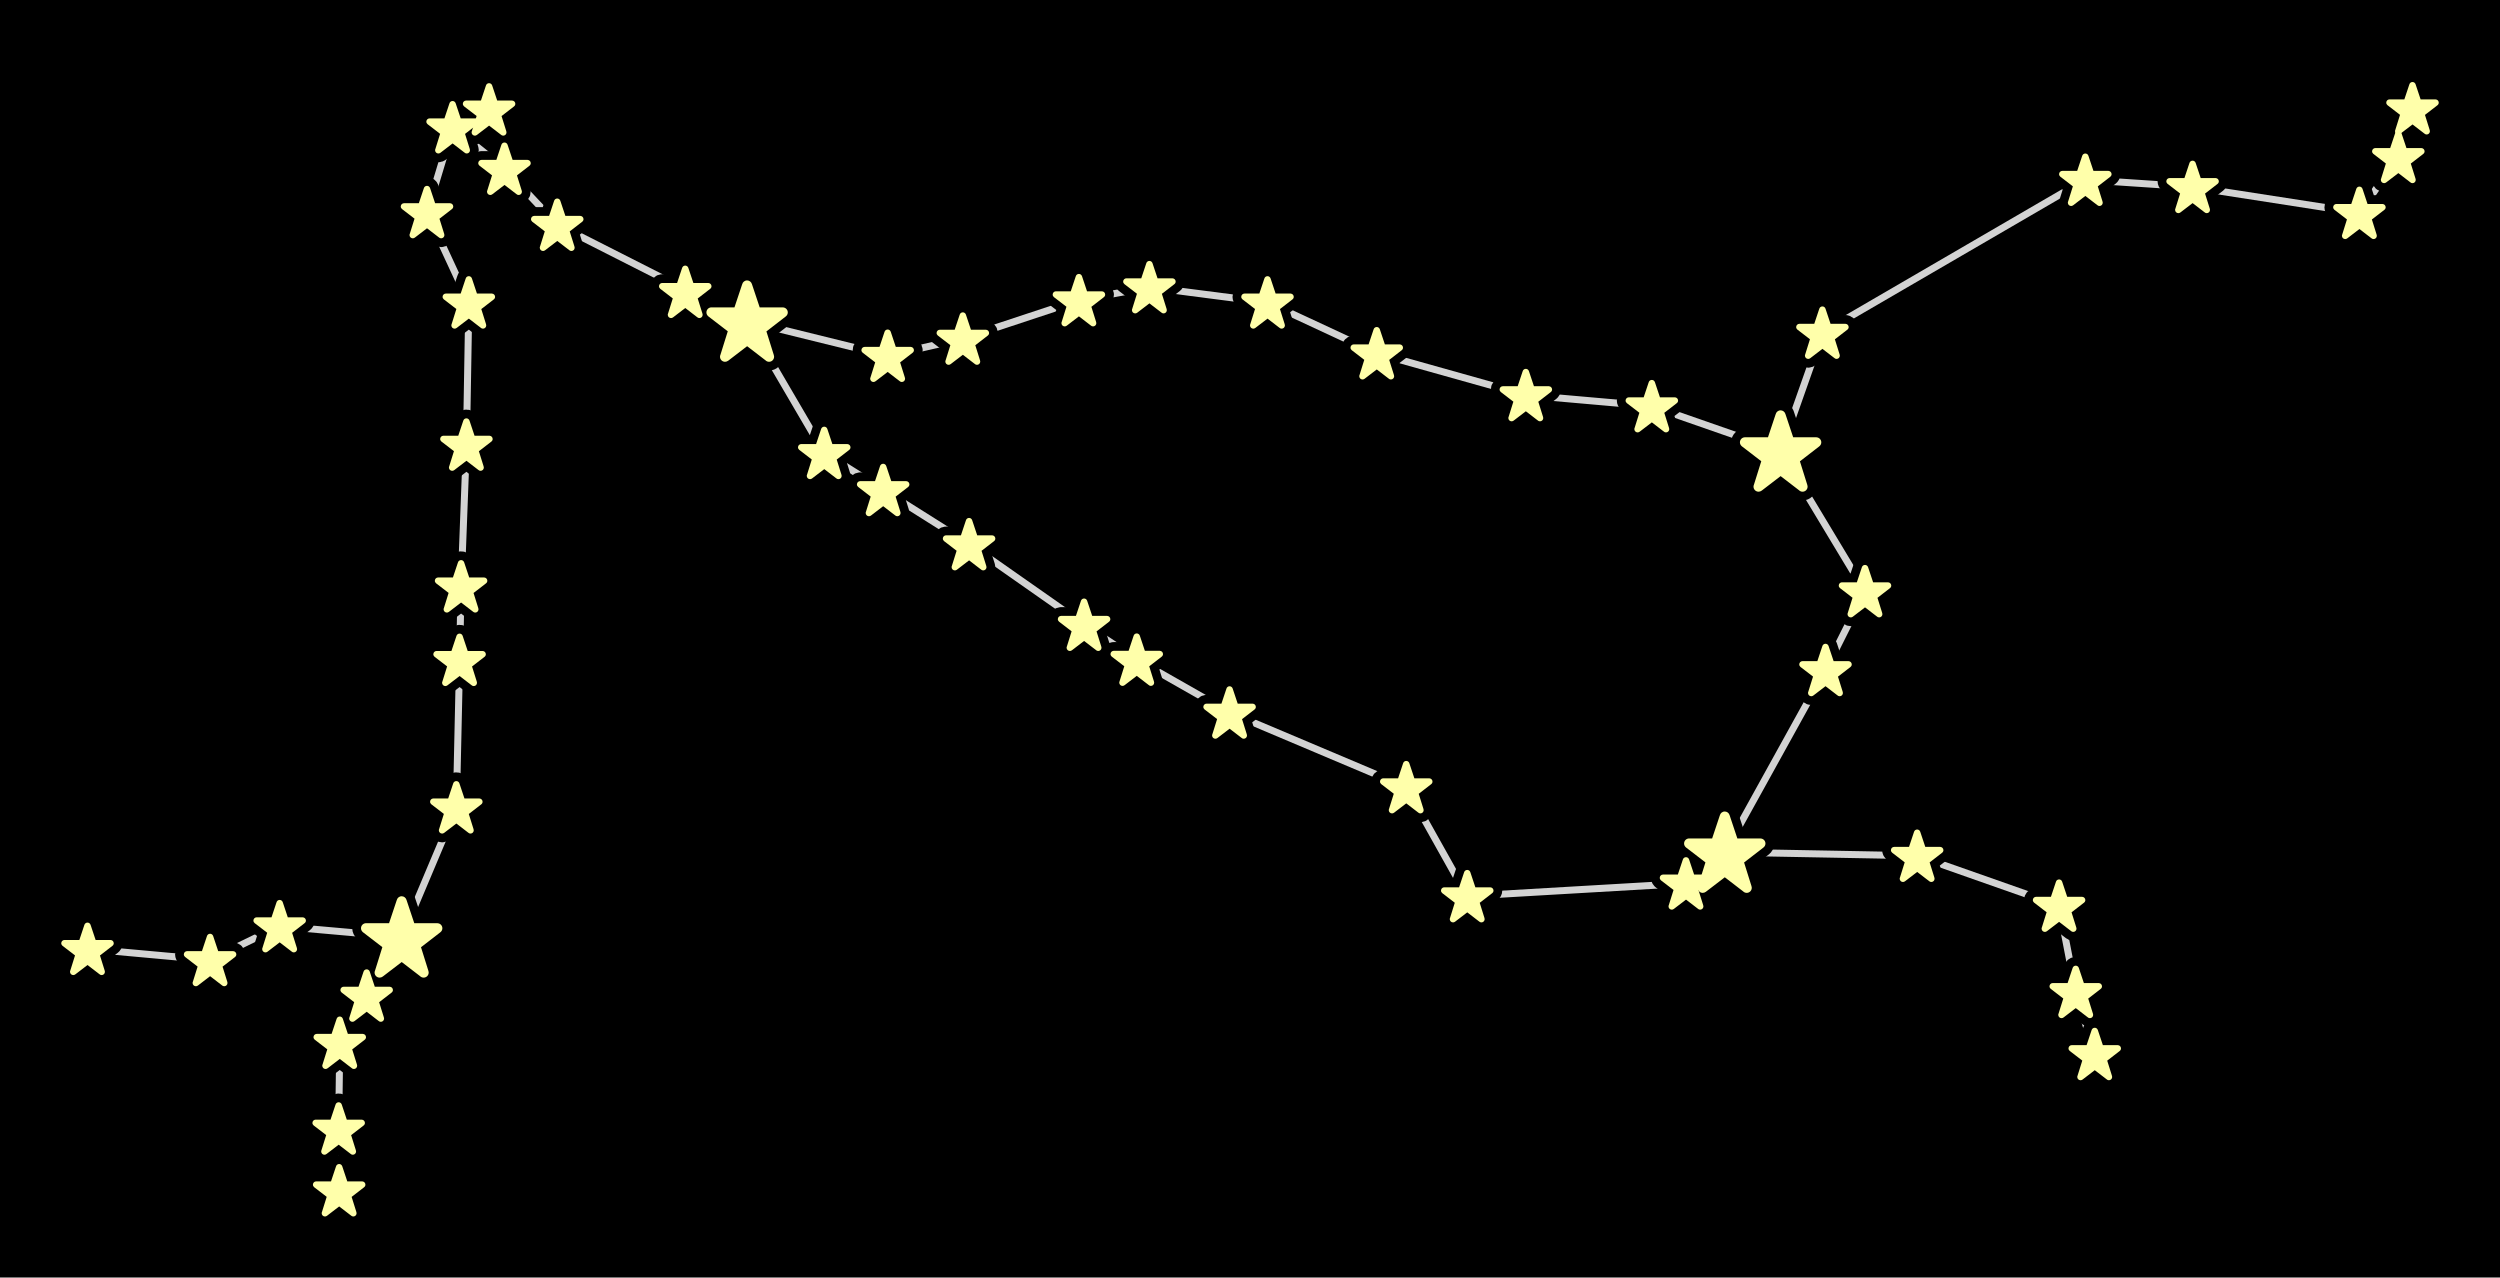
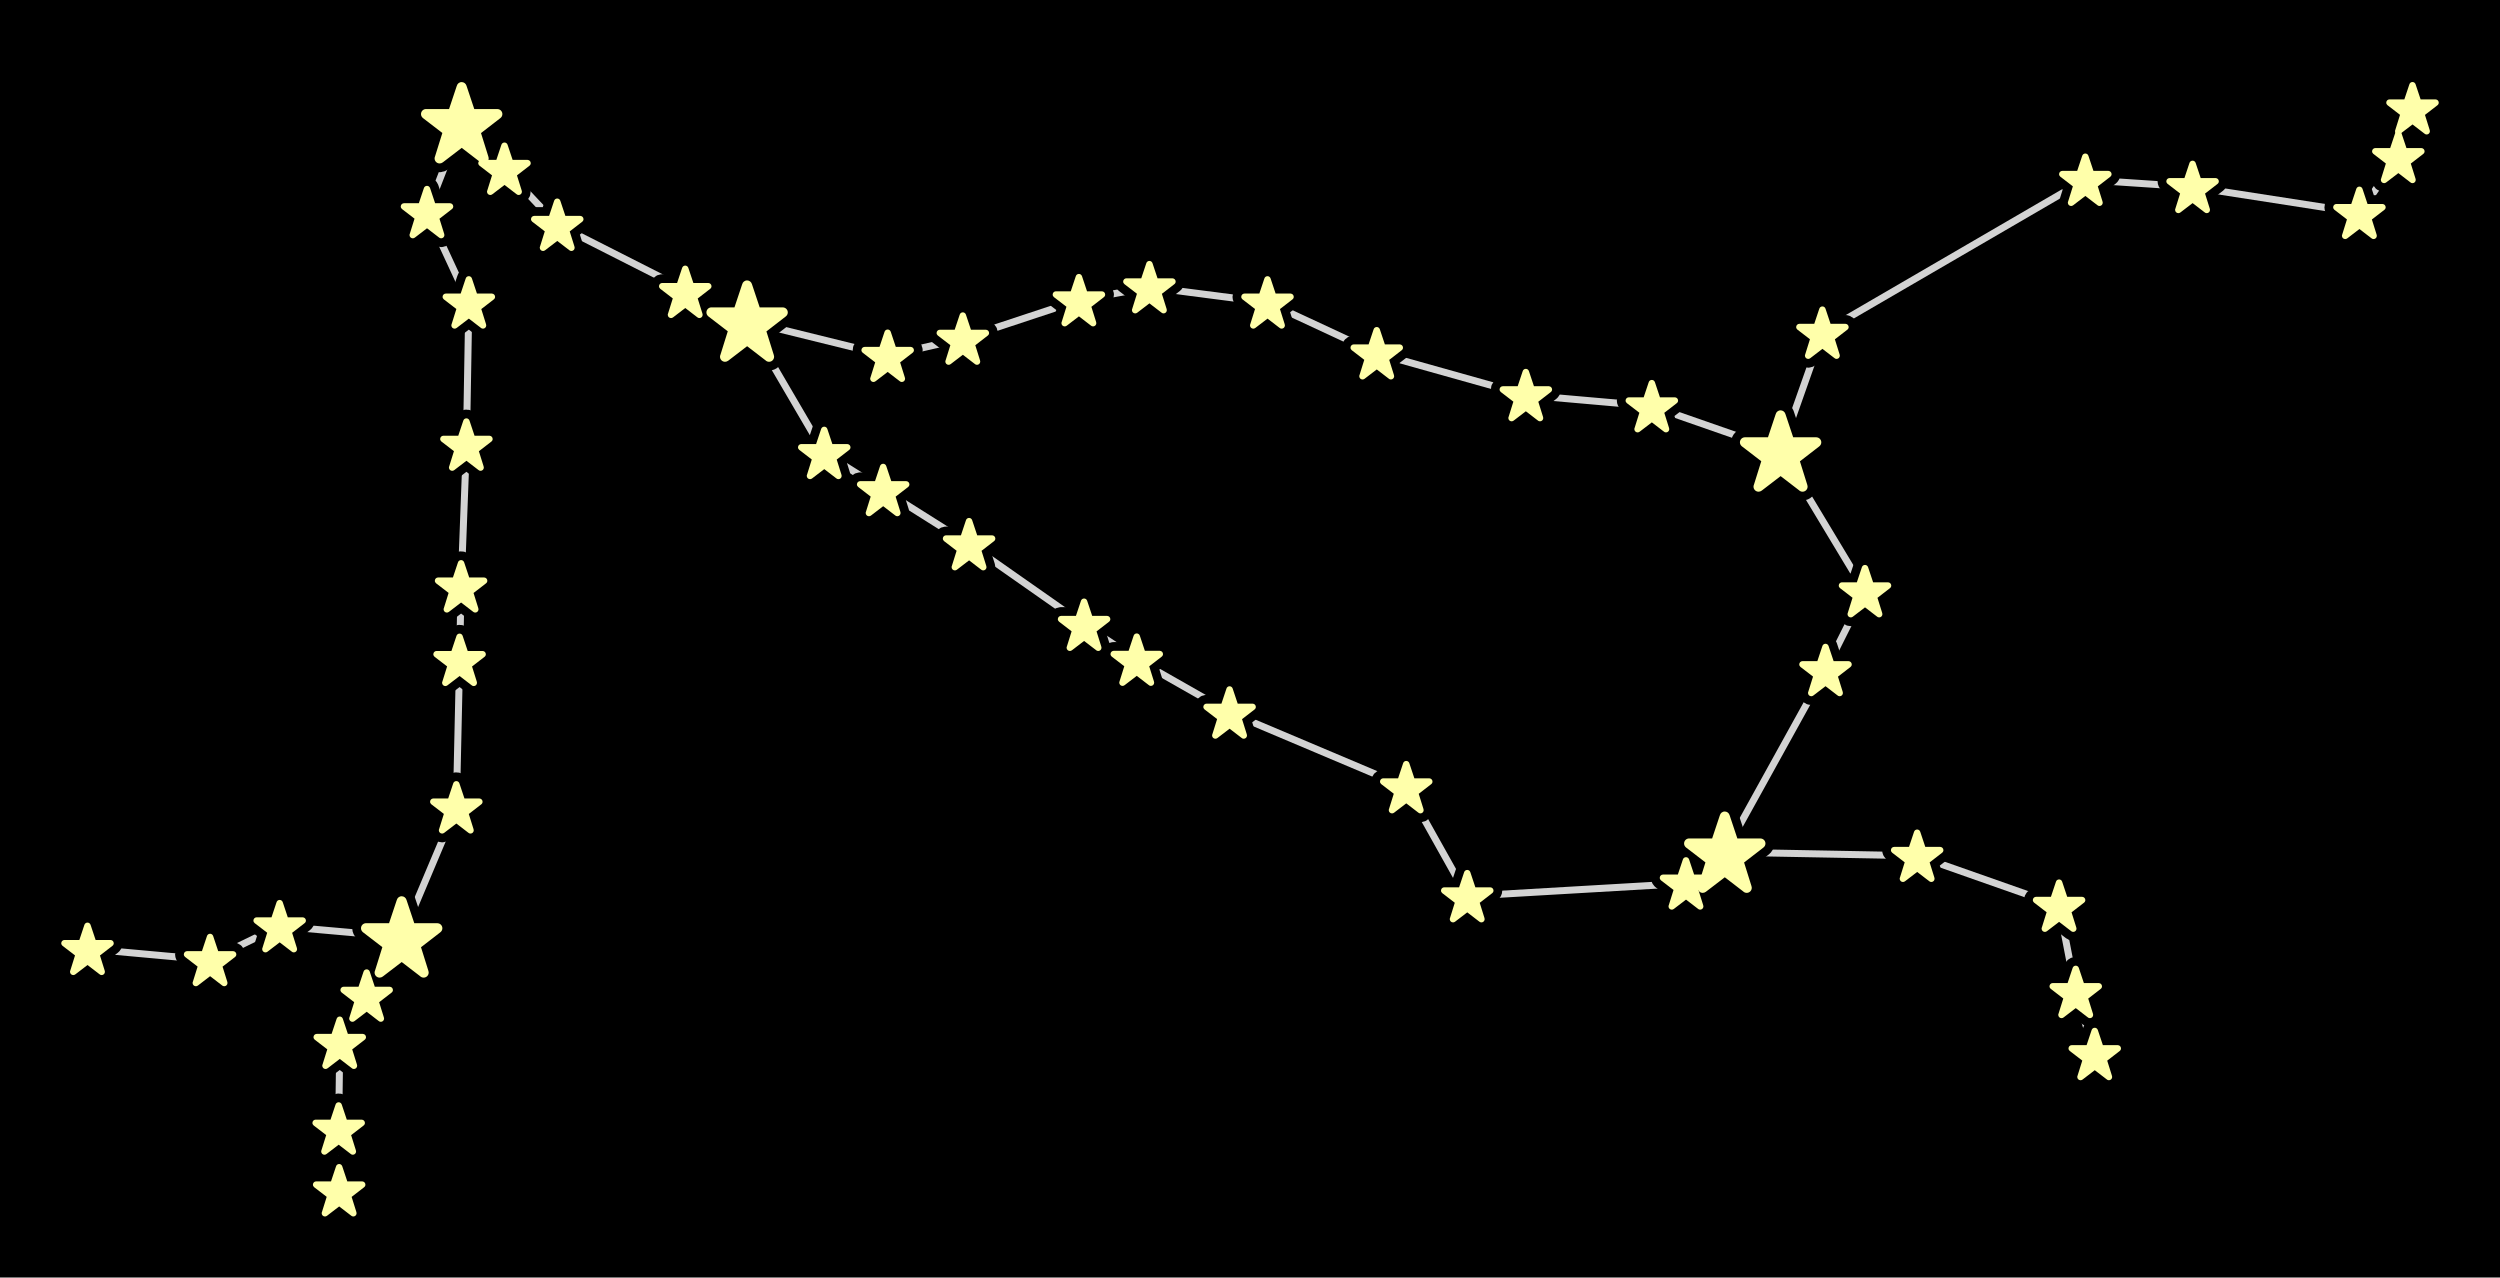
<svg xmlns="http://www.w3.org/2000/svg" width="3000" height="1533" viewBox="0 0 3000 1533">
  <defs>
    <path id="star" d="M100,39.332c0-3.332-2.636-6.029-5.935-6.169c0.004-0.012,0.004-0.024,0.009-0.035H65.461L55.863,4.341 c-0.004,0-0.009,0.001-0.014,0.001C55.058,1.833,52.738,0,49.967,0c-2.938,0-5.384,2.048-6.023,4.789 c-0.007-0.001-0.015,0-0.021-0.002l-9.45,28.341H6.336c-0.048-0.001-0.092-0.014-0.139-0.014C2.773,33.113,0,35.888,0,39.31 c0,1.884,0.857,3.55,2.185,4.687c-0.007,0.01-0.011,0.021-0.019,0.031L26.24,62.535l-8.961,28.683 c-0.364,0.789-0.582,1.659-0.582,2.587c0,3.422,2.775,6.195,6.198,6.195c1.405,0,2.687-0.484,3.727-1.272 c0.011,0.01,0.025,0.017,0.036,0.026L50.027,80.84l22.536,17.317C73.688,99.294,75.245,100,76.97,100 c3.424,0,6.198-2.773,6.198-6.195c0-0.748-0.154-1.456-0.397-2.121c0.016-0.002,0.029-0.01,0.045-0.012l-9.077-29.016l23.718-18.332 c-0.002-0.001-0.005-0.003-0.007-0.005C98.988,43.192,100,41.386,100,39.332z" />
    <mask id="gaps" maskUnits="userSpaceOnUse" x="0" y="0" width="3000" height="1533">
      <rect width="3000" height="1533" fill="#fff" />
      <g fill="#000" stroke="#000" stroke-linejoin="round">
        <use href="#star" transform="translate(375.5 1396.8) scale(0.63)" stroke-width="33.33" />
        <use href="#star" transform="translate(374.9 1322.7) scale(0.63)" stroke-width="33.33" />
        <use href="#star" transform="translate(2482.2 1233.3) scale(0.63)" stroke-width="33.33" />
        <use href="#star" transform="translate(376.2 1219.8) scale(0.63)" stroke-width="33.33" />
        <use href="#star" transform="translate(408.5 1163.2) scale(0.63)" stroke-width="33.33" />
        <use href="#star" transform="translate(2459.4 1158.8) scale(0.63)" stroke-width="33.33" />
        <use href="#star" transform="translate(220.6 1120.5) scale(0.63)" stroke-width="33.33" />
        <use href="#star" transform="translate(73.5 1107.1) scale(0.63)" stroke-width="33.33" />
        <use href="#star" transform="translate(304.1 1079.9) scale(0.63)" stroke-width="33.33" />
        <use href="#star" transform="translate(2439.4 1055.3) scale(0.63)" stroke-width="33.33" />
        <use href="#star" transform="translate(1729.2 1043.9) scale(0.63)" stroke-width="33.33" />
        <use href="#star" transform="translate(1991.7 1028.6) scale(0.63)" stroke-width="33.33" />
        <use href="#star" transform="translate(2269.1 995.4) scale(0.63)" stroke-width="33.33" />
        <use href="#star" transform="translate(516.1 937.3) scale(0.63)" stroke-width="33.33" />
        <use href="#star" transform="translate(1656 913.1) scale(0.63)" stroke-width="33.33" />
        <use href="#star" transform="translate(1444 823.5) scale(0.63)" stroke-width="33.33" />
        <use href="#star" transform="translate(2159.1 772.5) scale(0.63)" stroke-width="33.33" />
        <use href="#star" transform="translate(520 760.3) scale(0.63)" stroke-width="33.33" />
        <use href="#star" transform="translate(1332.6 760.1) scale(0.63)" stroke-width="33.33" />
        <use href="#star" transform="translate(1269.4 718.2) scale(0.63)" stroke-width="33.33" />
        <use href="#star" transform="translate(2206.5 677.9) scale(0.63)" stroke-width="33.33" />
        <use href="#star" transform="translate(521.8 672.1) scale(0.63)" stroke-width="33.33" />
        <use href="#star" transform="translate(1131.4 621.5) scale(0.63)" stroke-width="33.33" />
        <use href="#star" transform="translate(1028.3 556.5) scale(0.63)" stroke-width="33.33" />
        <use href="#star" transform="translate(957.6 512) scale(0.63)" stroke-width="33.33" />
        <use href="#star" transform="translate(528.2 502) scale(0.63)" stroke-width="33.33" />
        <use href="#star" transform="translate(1950.7 455.9) scale(0.63)" stroke-width="33.33" />
        <use href="#star" transform="translate(1799.5 442.6) scale(0.63)" stroke-width="33.33" />
        <use href="#star" transform="translate(1033.7 395.4) scale(0.63)" stroke-width="33.33" />
        <use href="#star" transform="translate(1620.6 392.4) scale(0.63)" stroke-width="33.33" />
        <use href="#star" transform="translate(1123.9 374.8) scale(0.63)" stroke-width="33.33" />
        <use href="#star" transform="translate(2155.4 367.7) scale(0.63)" stroke-width="33.33" />
        <use href="#star" transform="translate(531.1 331.4) scale(0.63)" stroke-width="33.33" />
        <use href="#star" transform="translate(1489.5 331.4) scale(0.63)" stroke-width="33.33" />
        <use href="#star" transform="translate(1263.2 328.7) scale(0.63)" stroke-width="33.33" />
        <use href="#star" transform="translate(790.8 318.7) scale(0.63)" stroke-width="33.33" />
        <use href="#star" transform="translate(1347.8 313.1) scale(0.63)" stroke-width="33.33" />
        <use href="#star" transform="translate(637.2 238.2) scale(0.63)" stroke-width="33.33" />
        <use href="#star" transform="translate(2799.8 223.9) scale(0.63)" stroke-width="33.33" />
        <use href="#star" transform="translate(480.9 223) scale(0.63)" stroke-width="33.33" />
        <use href="#star" transform="translate(2599.6 192.8) scale(0.63)" stroke-width="33.33" />
        <use href="#star" transform="translate(2470.9 184.2) scale(0.63)" stroke-width="33.33" />
        <use href="#star" transform="translate(573.9 171) scale(0.63)" stroke-width="33.33" />
        <use href="#star" transform="translate(2846.5 156.8) scale(0.63)" stroke-width="33.33" />
-         <use href="#star" transform="translate(511.6 121.2) scale(0.63)" stroke-width="33.33" />
-         <use href="#star" transform="translate(555.4 99.8) scale(0.63)" stroke-width="33.33" />
        <use href="#star" transform="translate(2863.5 98.4) scale(0.63)" stroke-width="33.33" />
        <use href="#star" transform="translate(433.2 1075.5) scale(0.9765)" stroke-width="21.51" />
        <use href="#star" transform="translate(2020.9 973.8) scale(0.9765)" stroke-width="21.51" />
        <use href="#star" transform="translate(2087.9 492.4) scale(0.9765)" stroke-width="21.51" />
        <use href="#star" transform="translate(847.7 336.5) scale(0.9765)" stroke-width="21.51" />
+         <use href="#star" transform="translate(505.2 98.5) scale(0.9765)" stroke-width="21.51" />
      </g>
    </mask>
  </defs>
  <rect width="3000" height="1533" fill="#000000" />
  <g mask="url(#gaps)" fill="none" stroke="#d3d3d3" stroke-width="8.4" stroke-linecap="round" stroke-linejoin="round">
-     <path d="M586.9 131.3 L543.1 152.7" />
    <path d="M105 1138.6 L252.1 1152" />
    <path d="M252.1 1152 L335.6 1111.4" />
    <path d="M407 1428.3 L406.4 1354.2" />
    <path d="M406.4 1354.2 L407.7 1251.3" />
    <path d="M407.7 1251.3 L440 1194.7" />
    <path d="M335.6 1111.4 L482 1124.4" />
    <path d="M482 1124.4 L547.6 968.8" />
    <path d="M547.6 968.8 L551.5 791.8" />
    <path d="M551.5 791.8 L553.3 703.6" />
    <path d="M553.3 703.6 L559.7 533.5" />
    <path d="M559.7 533.5 L562.6 362.9" />
    <path d="M562.6 362.9 L512.4 254.5" />
-     <path d="M512.4 254.5 L543.1 152.7" />
-     <path d="M586.9 131.3 L543.1 152.7" />
+     <path d="M512.4 254.5 L554.1 147.3" />
    <path d="M822.3 350.2 L896.6 385.3" />
    <path d="M896.6 385.3 L1065.2 426.9" />
    <path d="M896.6 385.3 L668.7 269.7" />
    <path d="M896.6 385.3 L989.1 543.5" />
    <path d="M1065.2 426.9 L1155.4 406.3" />
    <path d="M1155.4 406.3 L1294.7 360.2" />
    <path d="M1294.7 360.2 L1379.3 344.6" />
    <path d="M1379.3 344.6 L1521 362.9" />
    <path d="M1521 362.9 L1652.1 423.9" />
    <path d="M1652.1 423.9 L1831 474.1" />
    <path d="M1831 474.1 L1982.2 487.4" />
    <path d="M1982.2 487.4 L2136.8 541.3" />
    <path d="M2136.8 541.3 L2186.9 399.2" />
    <path d="M2136.8 541.3 L2238 709.4" />
    <path d="M2186.9 399.2 L2502.4 215.7" />
    <path d="M2502.4 215.7 L2631.1 224.3" />
    <path d="M2631.1 224.3 L2831.3 255.4" />
    <path d="M2831.3 255.4 L2878 188.3" />
    <path d="M2878 188.3 L2895 129.9" />
-     <path d="M543.1 152.7 L605.4 202.5" />
+     <path d="M554.1 147.3 L605.4 202.5" />
    <path d="M605.4 202.5 L668.7 269.7" />
    <path d="M989.1 543.5 L1059.8 588" />
    <path d="M1059.8 588 L1162.9 653" />
    <path d="M1162.9 653 L1300.9 749.7" />
    <path d="M1300.9 749.7 L1364.1 791.6" />
    <path d="M1364.1 791.6 L1475.5 855" />
    <path d="M1475.5 855 L1687.5 944.6" />
    <path d="M1687.5 944.6 L1760.7 1075.4" />
    <path d="M1760.7 1075.4 L2023.2 1060.1" />
    <path d="M2023.2 1060.1 L2069.7 1022.6" />
    <path d="M2069.7 1022.6 L2190.6 804" />
    <path d="M2069.7 1022.6 L2300.6 1026.9" />
    <path d="M2190.6 804 L2238 709.4" />
    <path d="M2300.6 1026.9 L2470.9 1086.8" />
    <path d="M2470.9 1086.8 L2490.9 1190.3" />
    <path d="M2490.9 1190.3 L2513.7 1264.8" />
    <path d="M482 1124.4 L440 1194.7" />
  </g>
  <g fill="#ffffaa">
    <use href="#star" transform="translate(375.5 1396.8) scale(0.63)" />
    <use href="#star" transform="translate(374.9 1322.7) scale(0.63)" />
    <use href="#star" transform="translate(2482.2 1233.3) scale(0.63)" />
    <use href="#star" transform="translate(376.2 1219.8) scale(0.63)" />
    <use href="#star" transform="translate(408.5 1163.2) scale(0.63)" />
    <use href="#star" transform="translate(2459.4 1158.8) scale(0.63)" />
    <use href="#star" transform="translate(220.6 1120.5) scale(0.63)" />
    <use href="#star" transform="translate(73.5 1107.1) scale(0.63)" />
    <use href="#star" transform="translate(304.1 1079.9) scale(0.63)" />
    <use href="#star" transform="translate(2439.4 1055.3) scale(0.63)" />
    <use href="#star" transform="translate(1729.2 1043.9) scale(0.63)" />
    <use href="#star" transform="translate(1991.7 1028.6) scale(0.63)" />
    <use href="#star" transform="translate(2269.1 995.4) scale(0.63)" />
    <use href="#star" transform="translate(516.1 937.3) scale(0.63)" />
    <use href="#star" transform="translate(1656 913.1) scale(0.63)" />
    <use href="#star" transform="translate(1444 823.5) scale(0.63)" />
    <use href="#star" transform="translate(2159.1 772.5) scale(0.63)" />
    <use href="#star" transform="translate(520 760.3) scale(0.63)" />
    <use href="#star" transform="translate(1332.6 760.1) scale(0.63)" />
    <use href="#star" transform="translate(1269.4 718.2) scale(0.63)" />
    <use href="#star" transform="translate(2206.5 677.9) scale(0.63)" />
    <use href="#star" transform="translate(521.8 672.1) scale(0.63)" />
    <use href="#star" transform="translate(1131.4 621.5) scale(0.63)" />
    <use href="#star" transform="translate(1028.3 556.5) scale(0.63)" />
    <use href="#star" transform="translate(957.6 512) scale(0.63)" />
    <use href="#star" transform="translate(528.2 502) scale(0.63)" />
    <use href="#star" transform="translate(1950.7 455.9) scale(0.63)" />
    <use href="#star" transform="translate(1799.5 442.6) scale(0.63)" />
    <use href="#star" transform="translate(1033.7 395.4) scale(0.63)" />
    <use href="#star" transform="translate(1620.6 392.4) scale(0.63)" />
    <use href="#star" transform="translate(1123.9 374.8) scale(0.63)" />
    <use href="#star" transform="translate(2155.4 367.7) scale(0.63)" />
    <use href="#star" transform="translate(531.1 331.4) scale(0.63)" />
    <use href="#star" transform="translate(1489.5 331.4) scale(0.63)" />
    <use href="#star" transform="translate(1263.2 328.7) scale(0.63)" />
    <use href="#star" transform="translate(790.8 318.7) scale(0.63)" />
    <use href="#star" transform="translate(1347.8 313.1) scale(0.63)" />
    <use href="#star" transform="translate(637.2 238.2) scale(0.63)" />
    <use href="#star" transform="translate(2799.8 223.9) scale(0.63)" />
    <use href="#star" transform="translate(480.9 223) scale(0.63)" />
    <use href="#star" transform="translate(2599.6 192.8) scale(0.63)" />
    <use href="#star" transform="translate(2470.9 184.2) scale(0.63)" />
    <use href="#star" transform="translate(573.9 171) scale(0.63)" />
    <use href="#star" transform="translate(2846.5 156.8) scale(0.63)" />
-     <use href="#star" transform="translate(511.6 121.2) scale(0.63)" />
-     <use href="#star" transform="translate(555.4 99.8) scale(0.63)" />
    <use href="#star" transform="translate(2863.5 98.4) scale(0.63)" />
    <use href="#star" transform="translate(433.2 1075.5) scale(0.9765)" />
    <use href="#star" transform="translate(2020.9 973.8) scale(0.9765)" />
    <use href="#star" transform="translate(2087.9 492.4) scale(0.9765)" />
    <use href="#star" transform="translate(847.7 336.5) scale(0.9765)" />
+     <use href="#star" transform="translate(505.2 98.5) scale(0.9765)" />
  </g>
</svg>
